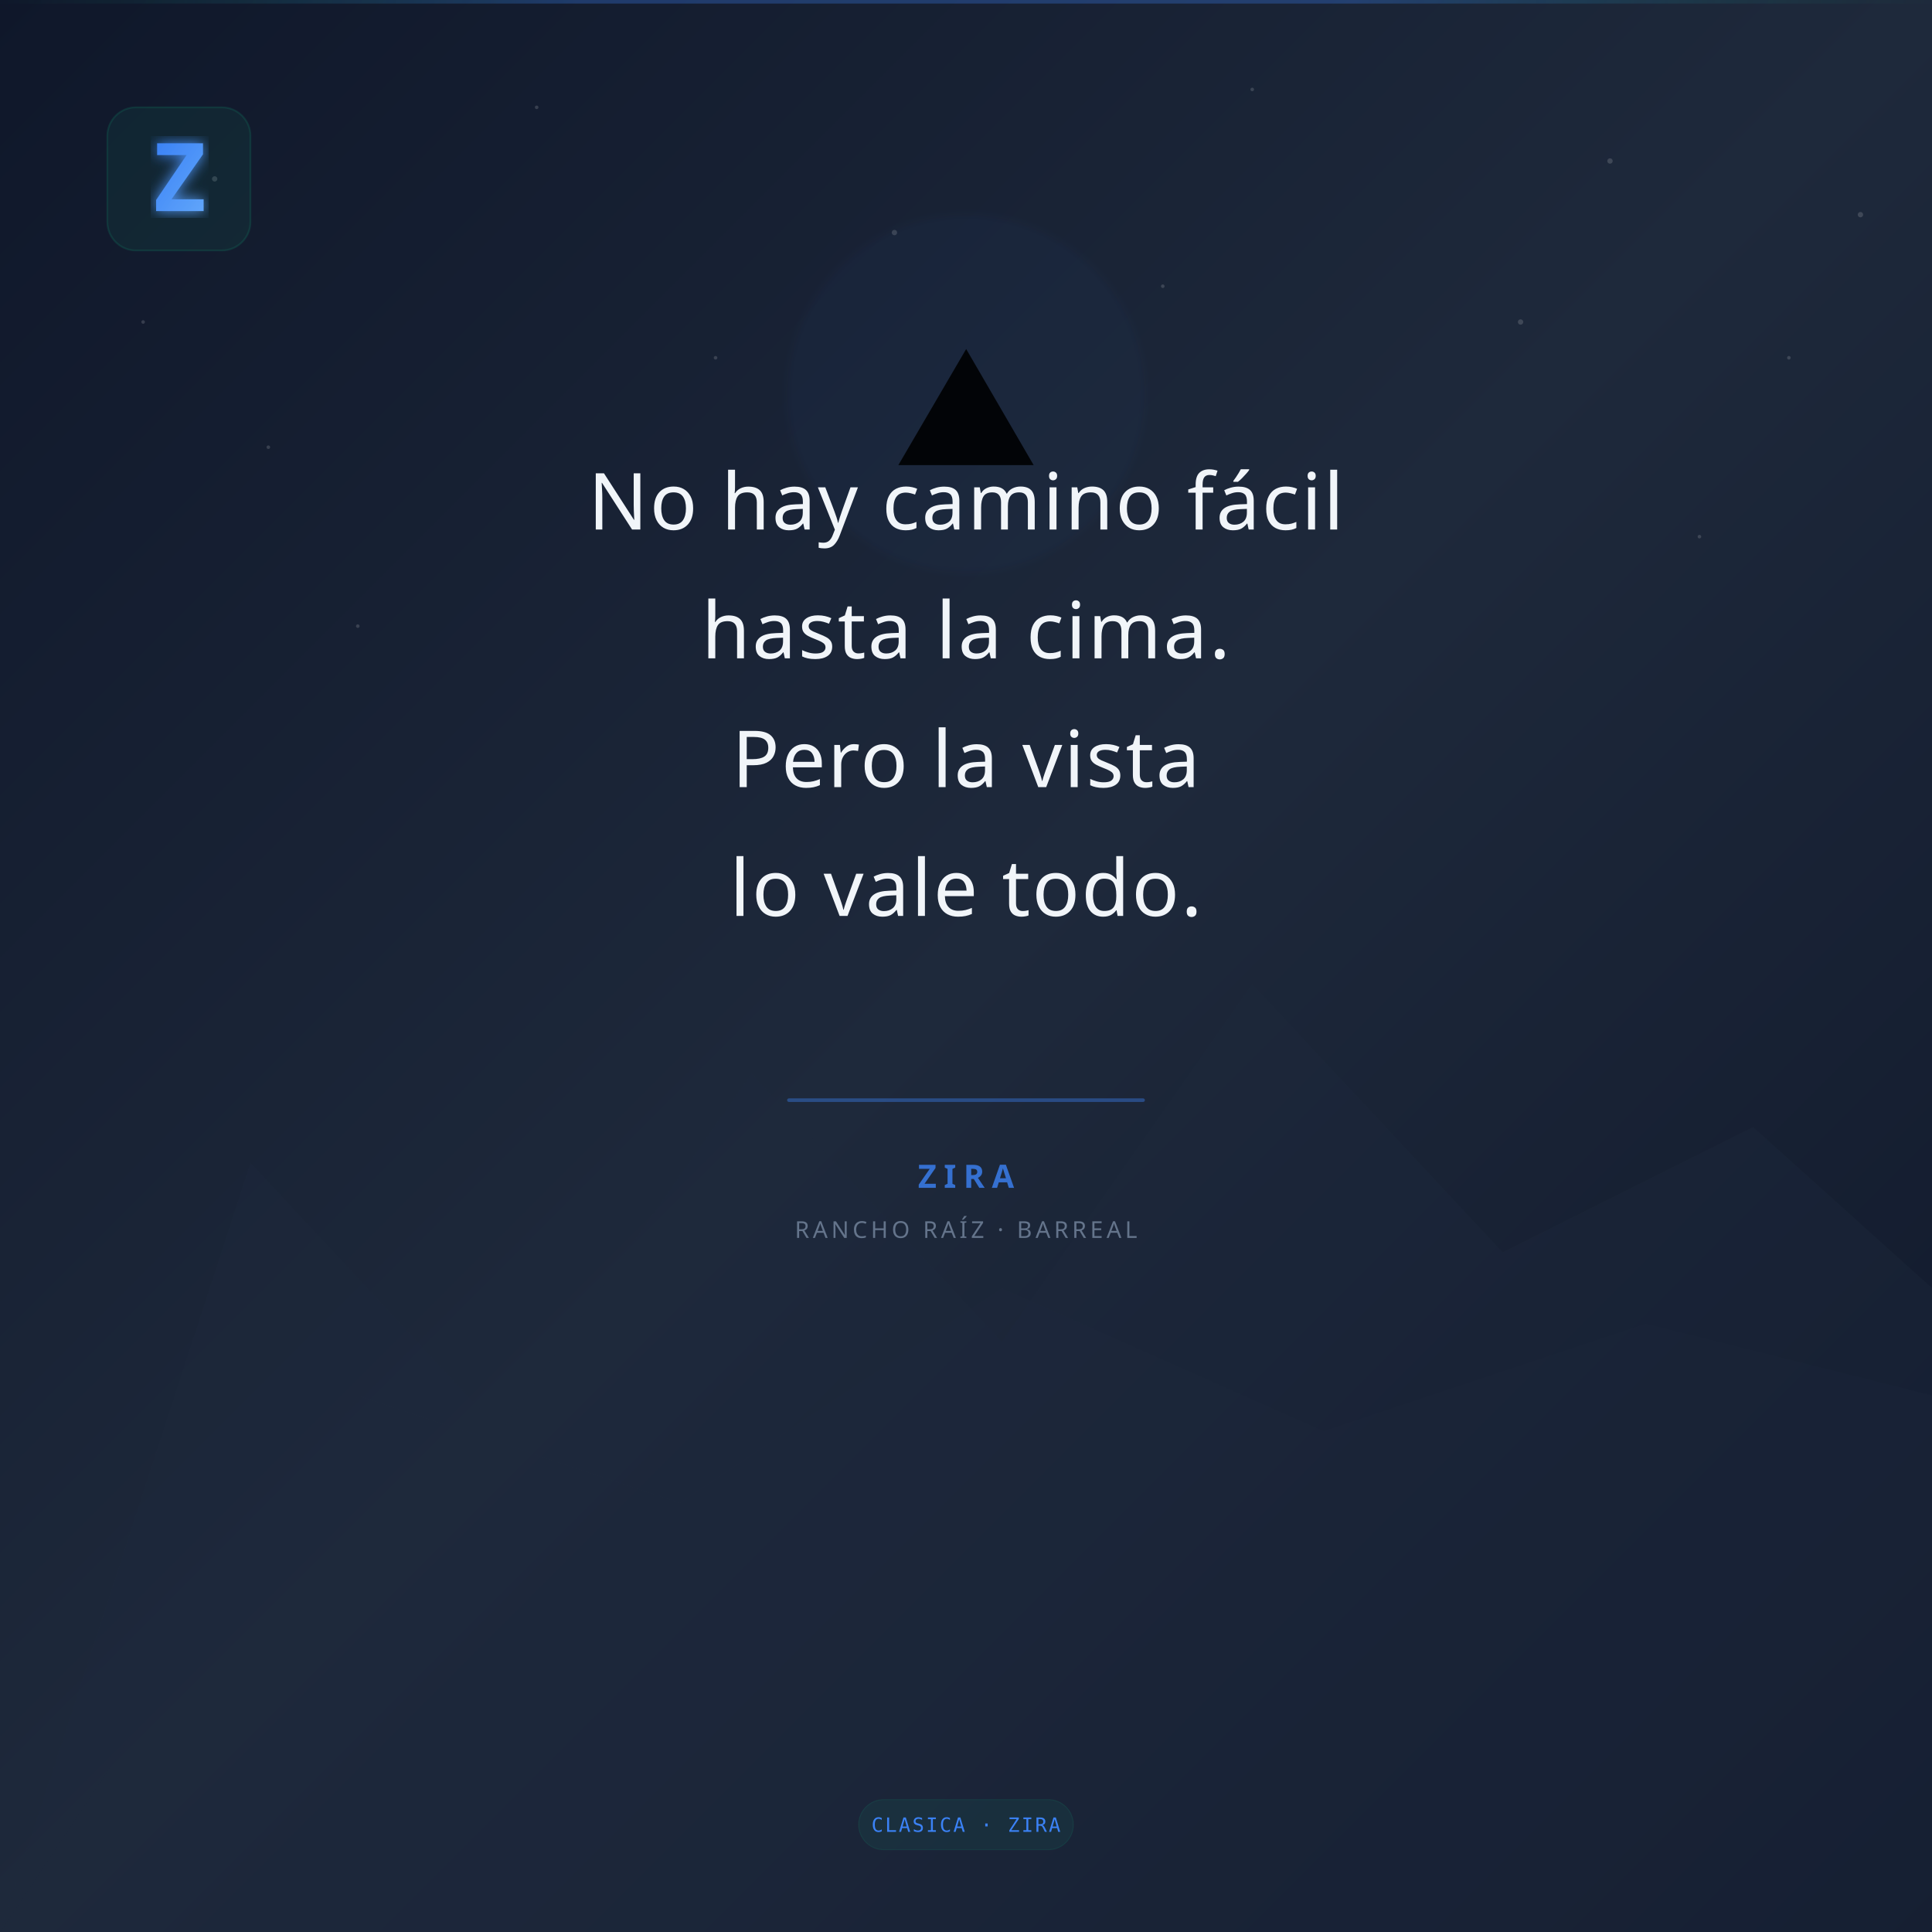
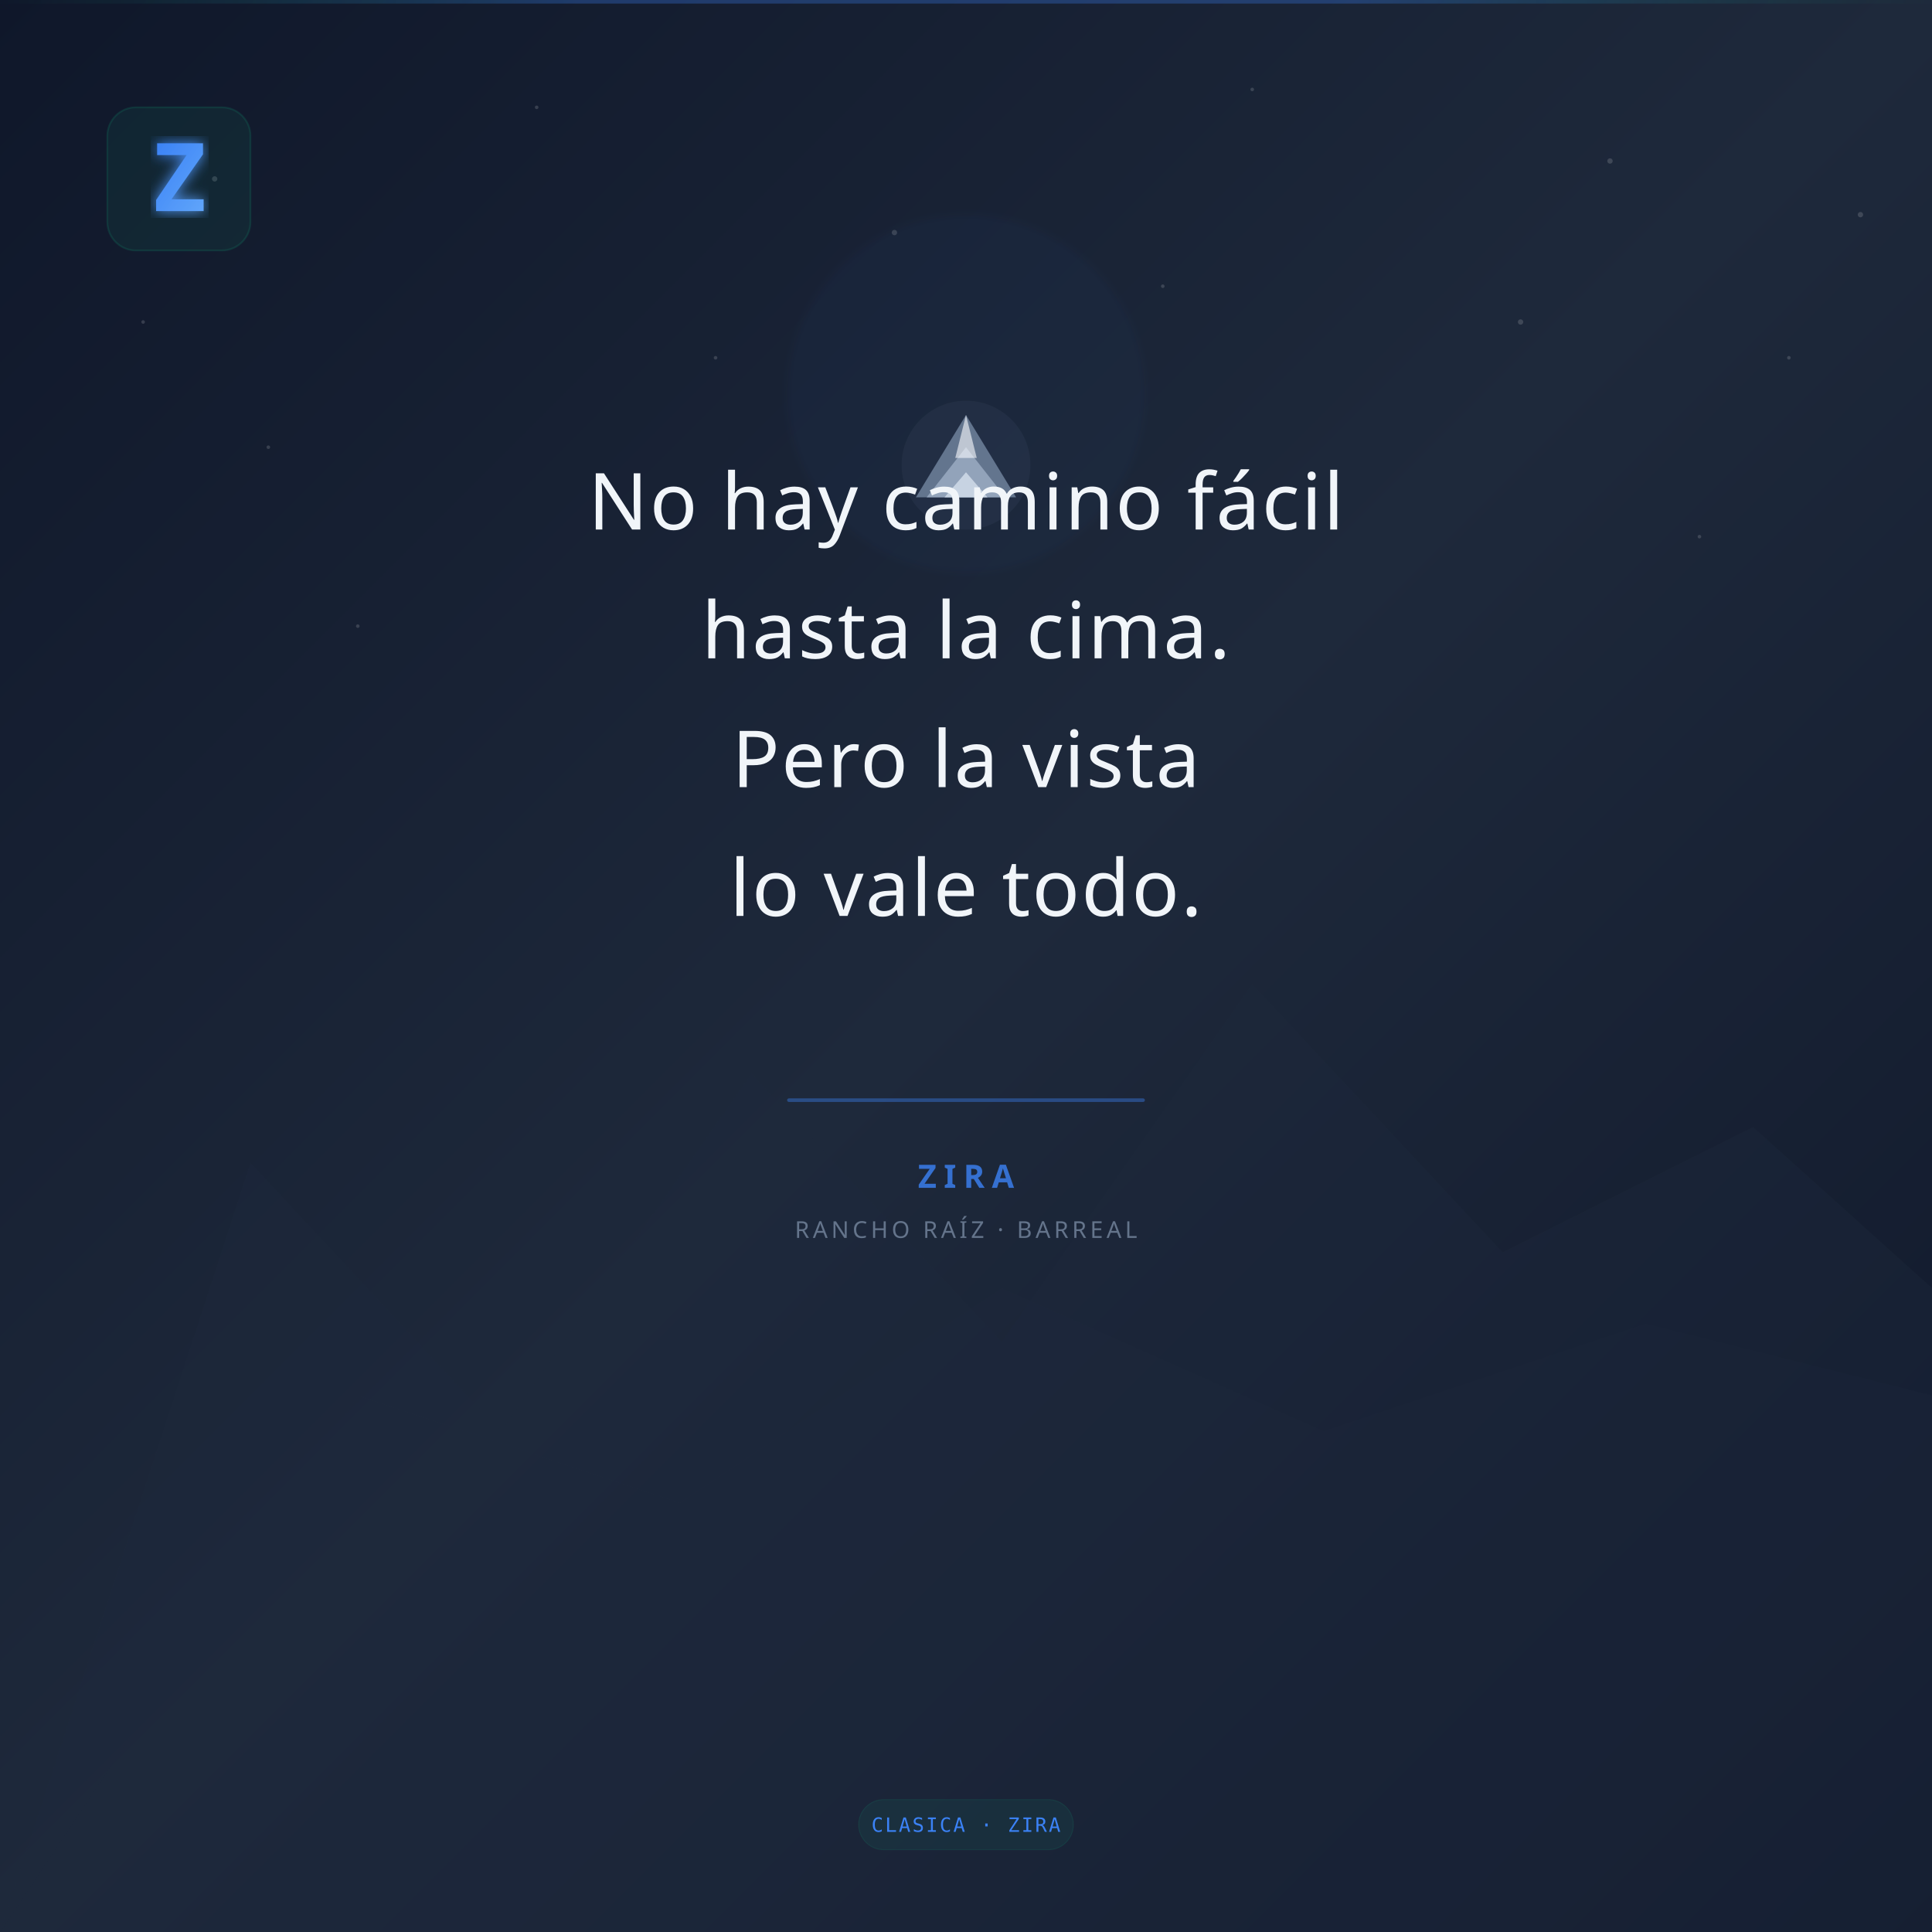
<svg xmlns="http://www.w3.org/2000/svg" viewBox="0 0 1080 1080">
  <defs>
    <linearGradient id="bg" x1="0%" y1="0%" x2="100%" y2="100%">
      <stop offset="0%" stop-color="#0f172a" />
      <stop offset="50%" stop-color="#1e293b" />
      <stop offset="100%" stop-color="#0f172a" />
    </linearGradient>
    <linearGradient id="accent-line" x1="0%" y1="0%" x2="100%" y2="0%">
      <stop offset="0%" stop-color="rgba(16,185,129,0)" />
      <stop offset="30%" stop-color="rgba(59,130,246,0.3)" />
      <stop offset="70%" stop-color="rgba(59,130,246,0.3)" />
      <stop offset="100%" stop-color="rgba(16,185,129,0)" />
    </linearGradient>
    <linearGradient id="z-grad" x1="0%" y1="0%" x2="100%" y2="100%">
      <stop offset="0%" stop-color="#3b82f6" />
      <stop offset="100%" stop-color="#60a5fa" />
    </linearGradient>
    <filter id="neon">
      <feGaussianBlur stdDeviation="4" result="blur" />
      <feMerge>
        <feMergeNode in="blur" />
        <feMergeNode in="SourceGraphic" />
      </feMerge>
    </filter>
    <filter id="star-glow">
      <feGaussianBlur stdDeviation="2" />
    </filter>
  </defs>
  <rect width="1080" height="1080" fill="url(#bg)" />
  <g fill="#fff" opacity="0.15">
    <circle cx="120" cy="100" r="1.5" />
    <circle cx="300" cy="60" r="1" />
    <circle cx="500" cy="130" r="1.5" />
    <circle cx="700" cy="50" r="1" />
    <circle cx="900" cy="90" r="1.5" />
    <circle cx="1000" cy="200" r="1" />
    <circle cx="150" cy="250" r="1" />
    <circle cx="850" cy="180" r="1.5" />
    <circle cx="400" cy="200" r="1" />
    <circle cx="650" cy="160" r="1" />
    <circle cx="200" cy="350" r="1" />
    <circle cx="950" cy="300" r="1" />
    <circle cx="80" cy="180" r="1" />
    <circle cx="1040" cy="120" r="1.5" />
  </g>
  <g fill="#1e293b">
    <polygon points="0,1080 140,650 280,800 420,600 560,750 700,550 840,700 980,630 1080,720 1080,1080" opacity="0.35" />
    <polygon points="0,1080 200,780 380,840 560,720 740,800 920,740 1080,780 1080,1080" opacity="0.2" />
  </g>
  <rect width="1080" height="2" fill="url(#accent-line)" y="0" />
  <g transform="translate(60, 60)">
    <rect x="0" y="0" width="80" height="80" rx="16" fill="rgba(16,185,129,0.08)" stroke="rgba(16,185,129,0.15)" stroke-width="1" />
    <text x="40" y="58" font-family="monospace" font-size="52" font-weight="bold" fill="url(#z-grad)" filter="url(#neon)" text-anchor="middle">Z</text>
  </g>
-   <text x="540" y="260" font-family="system-ui, sans-serif" font-size="96" text-anchor="middle">⛰️</text>
+   <g transform="translate(540, 260)" fill="#94a3b8">
+     <circle cx="0" cy="0" r="36" opacity="0.1" fill="#64748b" />
+     <polygon points="0,-28 -28,18 28,18" fill="#64748b" />
+     <polygon points="-22,18 0,-10 22,18" fill="#94a3b8" />
+     <polygon points="-12,18 0,4 12,18" fill="#cbd5e1" />
+     <polygon points="0,-28 -6,-4 6,-4" fill="#fff" opacity="0.6" />
+   </g>
  <circle cx="540" cy="220" r="100" fill="rgba(59,130,246,0.3)" opacity="0.1" filter="url(#star-glow)" />
  <text x="540" y="296" font-family="system-ui, sans-serif" font-size="44" font-weight="300" fill="#f1f5f9" text-anchor="middle" letter-spacing="1">No hay camino fácil</text>
  <text x="540" y="368" font-family="system-ui, sans-serif" font-size="44" font-weight="300" fill="#f1f5f9" text-anchor="middle" letter-spacing="1">hasta la cima.</text>
  <text x="540" y="440" font-family="system-ui, sans-serif" font-size="44" font-weight="300" fill="#f1f5f9" text-anchor="middle" letter-spacing="1">Pero la vista</text>
  <text x="540" y="512" font-family="system-ui, sans-serif" font-size="44" font-weight="300" fill="#f1f5f9" text-anchor="middle" letter-spacing="1">lo vale todo.</text>
  <rect x="440" y="614" width="200" height="2" rx="1" fill="#3b82f6" opacity="0.4" />
  <text x="540" y="664" font-family="system-ui, sans-serif" font-size="18" font-weight="600" fill="#3b82f6" text-anchor="middle" letter-spacing="4" opacity="0.8">ZIRA</text>
  <text x="540" y="692" font-family="system-ui, sans-serif" font-size="13" fill="#64748b" text-anchor="middle" letter-spacing="2">RANCHO RAÍZ · BARREAL</text>
  <g transform="translate(540, 1020)">
    <rect x="-60" y="-14" width="120" height="28" rx="14" fill="rgba(16,185,129,0.08)" stroke="rgba(16,185,129,0.12)" stroke-width="0.5" />
    <text x="0" y="4" font-family="monospace" font-size="11" fill="#3b82f6" text-anchor="middle" letter-spacing="1">CLASICA · ZIRA</text>
  </g>
</svg>
